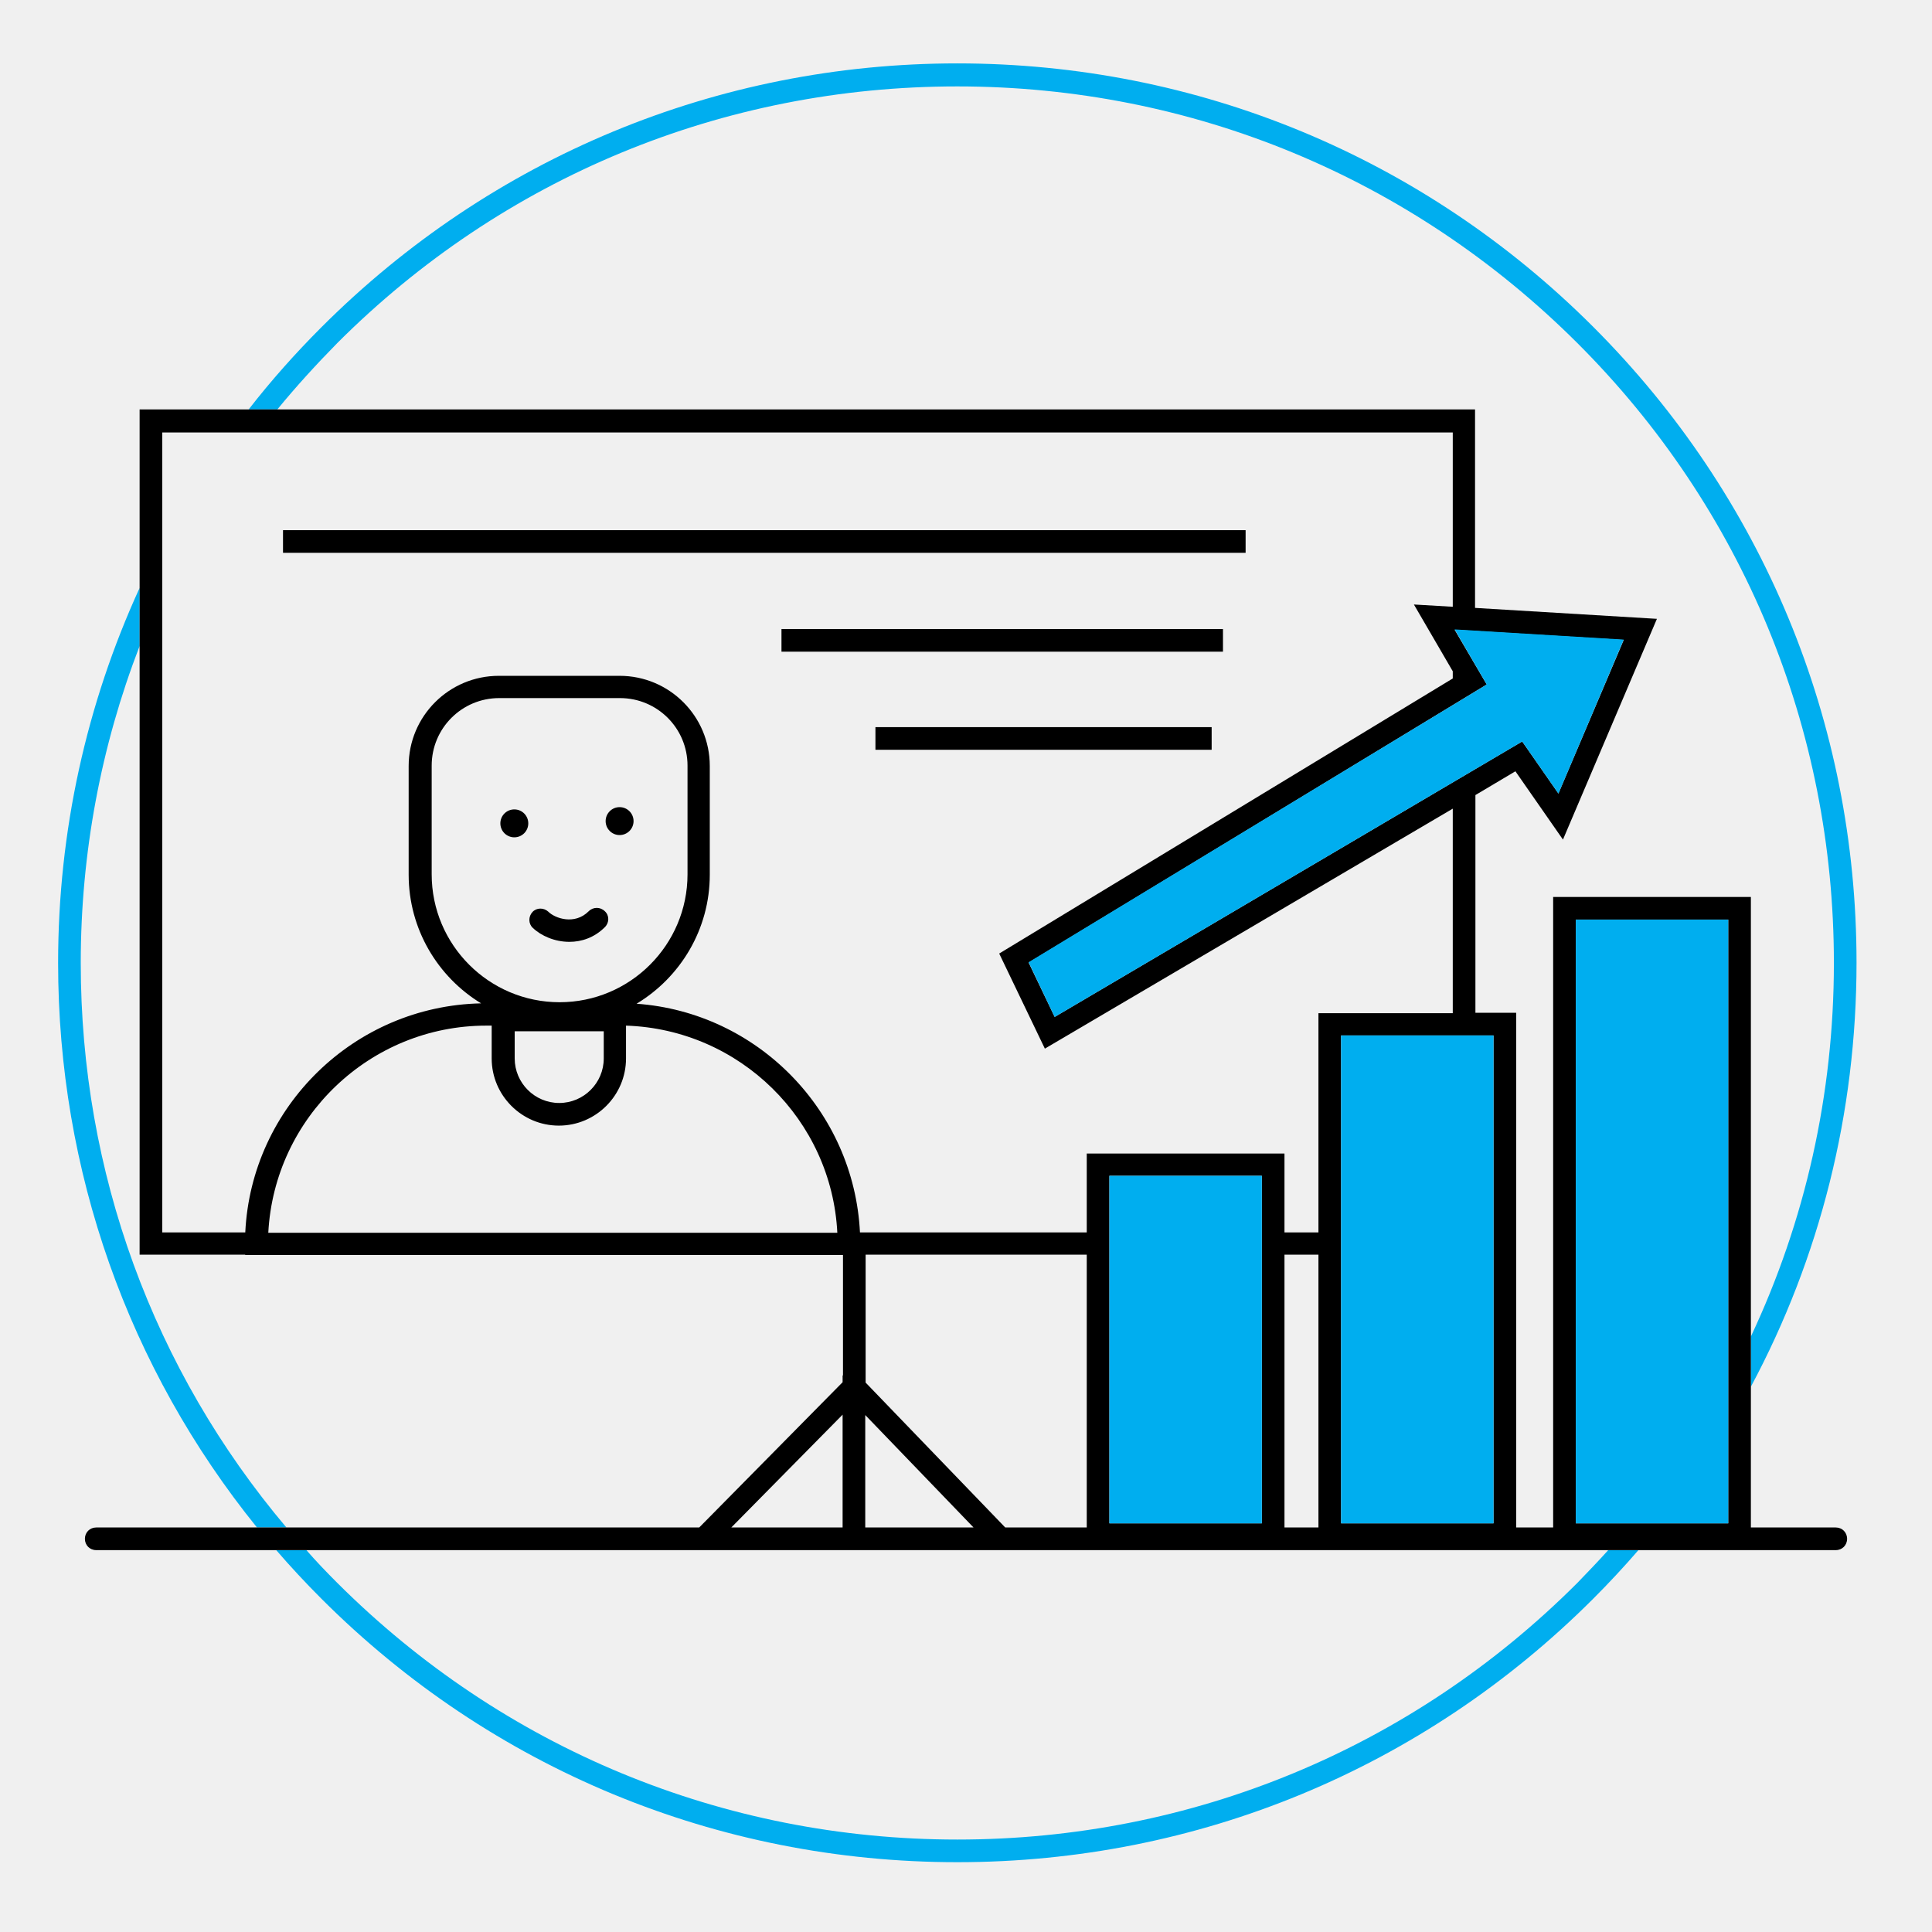
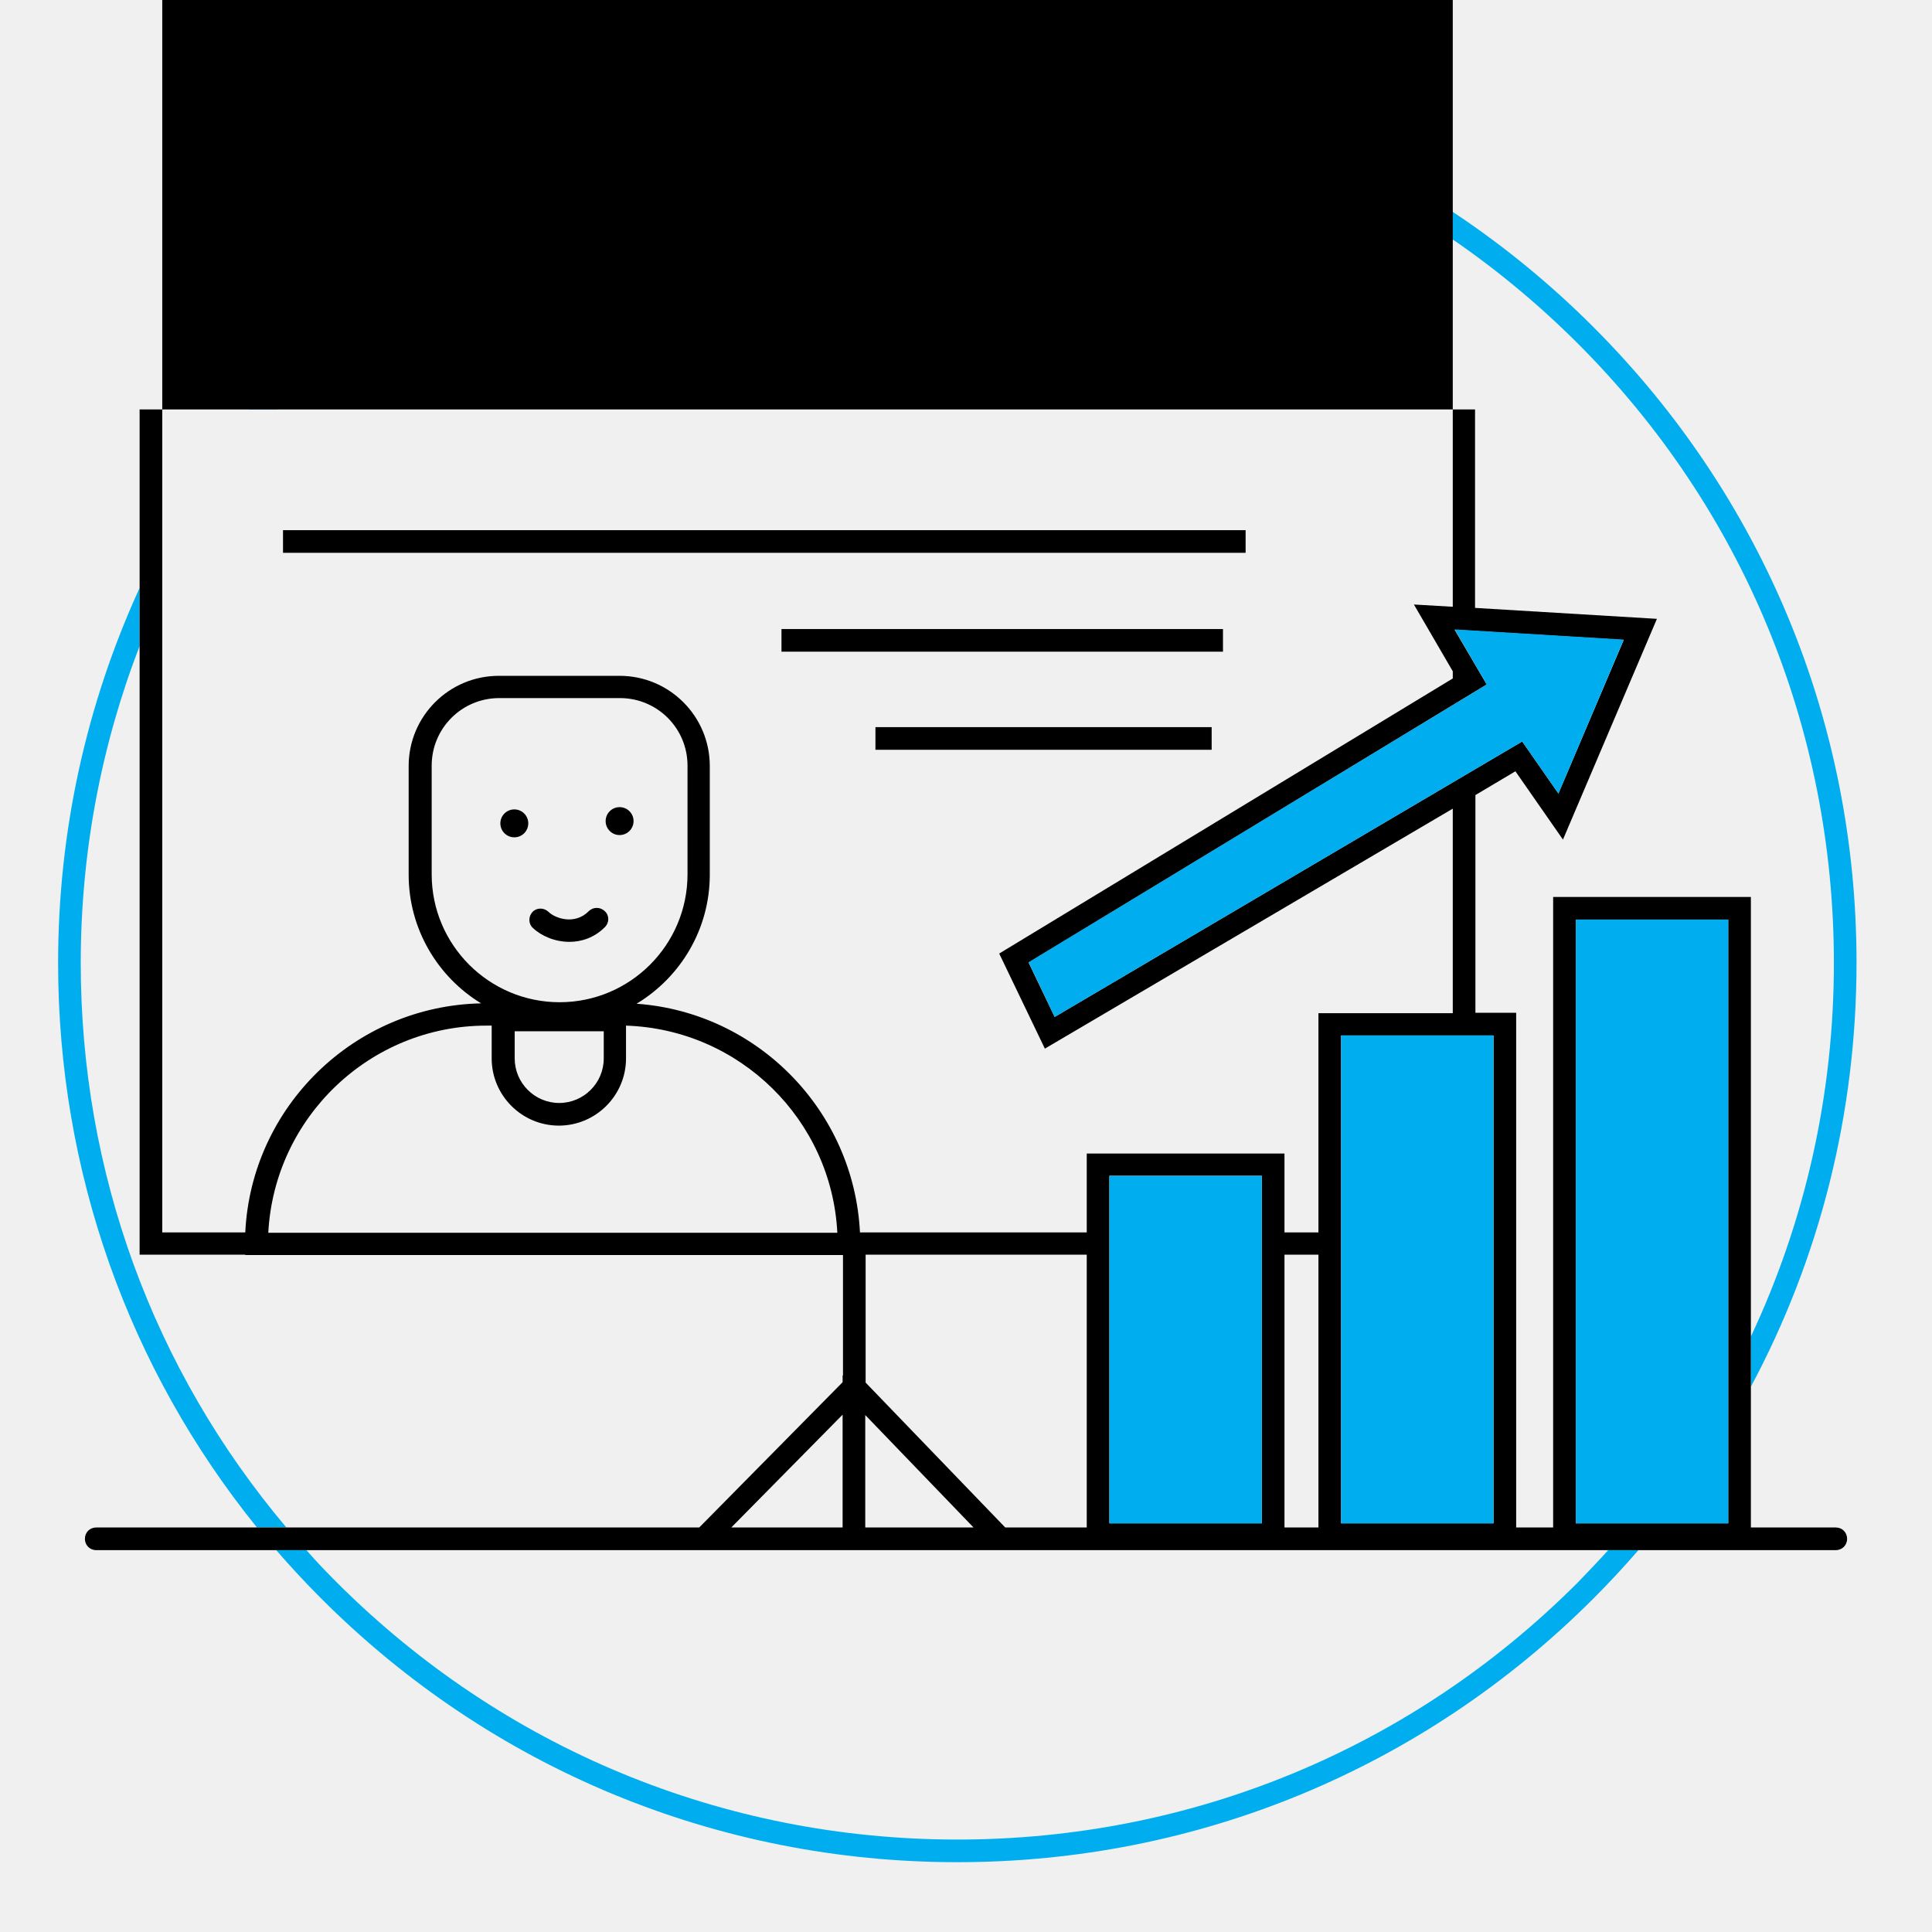
<svg xmlns="http://www.w3.org/2000/svg" version="1.1" id="Layer_1" x="0px" y="0px" viewBox="0 0 512 512" style="enable-background:new 0 0 512 512;" xml:space="preserve">
  <style type="text/css">
	.st0{fill:#FFFFFF;stroke:#00AEEF;stroke-width:6;stroke-miterlimit:10;}
	.st1{fill:#FFFFFF;stroke:#000000;stroke-width:6;stroke-linecap:round;stroke-linejoin:round;stroke-miterlimit:10;}
	.st2{fill:#FFFFFF;stroke:#00AEEF;stroke-width:6.296;stroke-miterlimit:10;}
	.st3{fill:#FFFFFF;stroke:#000000;stroke-width:6.296;stroke-linecap:round;stroke-linejoin:round;stroke-miterlimit:10;}
	.st4{fill:#00AEEF;}
	.st5{fill:none;}
	.st6{fill:none;stroke:#FFFFFF;stroke-width:0;stroke-linecap:round;stroke-linejoin:round;}
	.st7{fill:none;stroke:#00AEEF;stroke-width:0;stroke-linecap:round;stroke-linejoin:round;}
	.st8{fill:#FFFFFF;stroke:#000000;stroke-width:6;stroke-miterlimit:10;}
	.st9{fill:none;stroke:#000000;stroke-width:6;stroke-miterlimit:10;}
	.st10{fill:#00AEEF;stroke:#000000;stroke-width:6;stroke-miterlimit:10;}
	.st11{fill:none;stroke:#000000;stroke-width:6;stroke-linecap:round;stroke-linejoin:round;stroke-miterlimit:10;}
	.st12{fill:#00AEEF;stroke:#000000;stroke-width:6;stroke-linecap:round;stroke-linejoin:round;stroke-miterlimit:10;}
	.st13{fill:#FFFFFF;}
</style>
  <path class="st4" d="M68.1,404.8h7.8C40.6,363,21.4,310.6,21.4,255.2c0-29.2,5.4-57.6,15.6-84v-15.4c-14.1,30.8-21.6,64.5-21.6,99.4  C15.4,310.3,34,362.6,68.1,404.8z" />
  <path class="st4" d="M426.2,410.8c-2.7,3-5.4,5.8-8.2,8.7c-43.9,43.9-102.2,68-164.3,68s-120.4-24.2-164.3-68  c-2.8-2.8-5.6-5.7-8.2-8.7h-8c3.8,4.4,7.8,8.7,12,12.9c45,45,104.9,69.8,168.5,69.8s123.5-24.8,168.5-69.8c4.2-4.2,8.2-8.5,12-12.9  H426.2z" />
  <path class="st4" d="M73.5,108.5c5-6.1,10.3-11.9,15.9-17.6c43.9-43.9,102.2-68,164.3-68s120.4,24.2,164.3,68s68,102.2,68,164.3  c0,34.8-7.6,68.4-22,99v13.3c18.3-34.2,28-72.5,28-112.4c0-63.7-24.8-123.5-69.8-168.5c-45-45-104.9-69.8-168.5-69.8  S130.2,41.7,85.2,86.7c-6.9,6.9-13.4,14.2-19.3,21.8H73.5z" />
-   <path d="M37,171.2v161.3h28v0.1h158.4v31.9h-0.1v1.8l-38,38.5H75.9h-7.8H25.5c-1.7,0-3,1.3-3,3s1.3,3,3,3h47.6h8h345.1h8h52.3  c1.7,0,3-1.3,3-3s-1.3-3-3-3H464v-37.2v-13.3V237.7h-52.4v167.1h-9.8V268.4H391v-57.7l10.6-6.3l12.6,18.1l24.9-58.5l-48.2-2.9v-52.6  H73.5h-7.7H37v47.3V171.2z M385,160.8l-10.3-0.6l10.3,17.7v1.9l-120.2,72.9l12.1,25.2L385,214.3v54.2h-35.6v58.1h-9v-20.9H288v20.9  h-60.1c-1.6-32.2-27.1-58.3-59.2-60.6c11.6-7,19.4-19.7,19.4-34.2v-28.8c0-13.2-10.7-23.9-23.9-23.9h-32  c-13.2,0-23.9,10.7-23.9,23.9v28.8c0,14.4,7.7,27.1,19.2,34.1c-33.6,0.7-60.9,27.4-62.5,60.7H43v-212h342V160.8z M403.4,196.5  l-123.9,73l-6.9-14.4L394,181.4l-8.5-14.5l44.8,2.7L413,210.3L403.4,196.5z M229.3,375l28.7,29.8h-28.7V375z M223.3,404.8h-29.5  l29.5-29.9V404.8z M221.9,326.7H71.1c1.6-30.5,26.9-54.9,57.8-54.9h1.4v8.7c0,9.8,8,17.8,17.8,17.8c9.8,0,17.8-8,17.8-17.8v-8.7  C196.1,272.8,220.4,296.8,221.9,326.7z M160,273.3v7.2c0,6.5-5.3,11.8-11.8,11.8c-6.5,0-11.8-5.3-11.8-11.8v-7.2H160z M148.3,265.6  c-18.7,0-33.9-15.2-33.9-33.9v-28.8c0-9.9,8-17.9,17.9-17.9h32c9.9,0,17.9,8,17.9,17.9v28.8C182.2,250.4,167,265.6,148.3,265.6z   M294,311.6h40.4v92.1H294V311.6z M340.4,332.5h9v72.3h-9V332.5z M395.8,403.7h-40.4V274.4h40.4V403.7z M288,332.5v72.3h-21.6  l-37-38.4v-33.9H228v0H288z M186.3,408.2L186.3,408.2L186.3,408.2z M417.6,243.7H458v160h-40.4V243.7z" />
+   <path d="M37,171.2v161.3h28v0.1h158.4v31.9h-0.1v1.8l-38,38.5H75.9h-7.8H25.5c-1.7,0-3,1.3-3,3s1.3,3,3,3h47.6h8h345.1h8h52.3  c1.7,0,3-1.3,3-3s-1.3-3-3-3H464v-37.2v-13.3V237.7h-52.4v167.1h-9.8V268.4H391v-57.7l10.6-6.3l12.6,18.1l24.9-58.5l-48.2-2.9v-52.6  H73.5h-7.7H37v47.3V171.2z M385,160.8l-10.3-0.6l10.3,17.7v1.9l-120.2,72.9l12.1,25.2L385,214.3v54.2h-35.6v58.1h-9v-20.9H288v20.9  h-60.1c-1.6-32.2-27.1-58.3-59.2-60.6c11.6-7,19.4-19.7,19.4-34.2v-28.8c0-13.2-10.7-23.9-23.9-23.9h-32  c-13.2,0-23.9,10.7-23.9,23.9v28.8c0,14.4,7.7,27.1,19.2,34.1c-33.6,0.7-60.9,27.4-62.5,60.7H43v-353h342V160.8z M403.4,196.5  l-123.9,73l-6.9-14.4L394,181.4l-8.5-14.5l44.8,2.7L413,210.3L403.4,196.5z M229.3,375l28.7,29.8h-28.7V375z M223.3,404.8h-29.5  l29.5-29.9V404.8z M221.9,326.7H71.1c1.6-30.5,26.9-54.9,57.8-54.9h1.4v8.7c0,9.8,8,17.8,17.8,17.8c9.8,0,17.8-8,17.8-17.8v-8.7  C196.1,272.8,220.4,296.8,221.9,326.7z M160,273.3v7.2c0,6.5-5.3,11.8-11.8,11.8c-6.5,0-11.8-5.3-11.8-11.8v-7.2H160z M148.3,265.6  c-18.7,0-33.9-15.2-33.9-33.9v-28.8c0-9.9,8-17.9,17.9-17.9h32c9.9,0,17.9,8,17.9,17.9v28.8C182.2,250.4,167,265.6,148.3,265.6z   M294,311.6h40.4v92.1H294V311.6z M340.4,332.5h9v72.3h-9V332.5z M395.8,403.7h-40.4V274.4h40.4V403.7z M288,332.5v72.3h-21.6  l-37-38.4v-33.9H228v0H288z M186.3,408.2L186.3,408.2L186.3,408.2z M417.6,243.7H458v160h-40.4V243.7z" />
  <rect x="355.4" y="274.4" class="st4" width="40.4" height="129.3" />
  <rect x="294" y="311.6" class="st4" width="40.4" height="92.1" />
  <rect x="417.6" y="243.7" class="st4" width="40.4" height="160" />
  <polygon class="st4" points="385.5,166.8 394,181.4 272.6,255 279.5,269.5 403.4,196.5 413,210.3 430.3,169.5 " />
  <rect x="75" y="140.5" width="255.1" height="6" />
  <rect x="207.1" y="166.7" width="117" height="6" />
  <rect x="232" y="192.7" width="89.1" height="6" />
  <circle cx="136.3" cy="218.2" r="3.7" />
  <circle cx="164.2" cy="217.6" r="3.7" />
  <path d="M156,241.5c-3.7,3.7-8.9,1.9-10.7,0.1c-1.2-1.1-3.1-1.1-4.2,0.1c-1.1,1.2-1.1,3.1,0.1,4.2c2.2,2.1,5.8,3.7,9.7,3.7  c3.2,0,6.6-1.1,9.4-3.9c1.2-1.2,1.2-3.1,0-4.2C159.1,240.3,157.2,240.3,156,241.5z" />
</svg>
